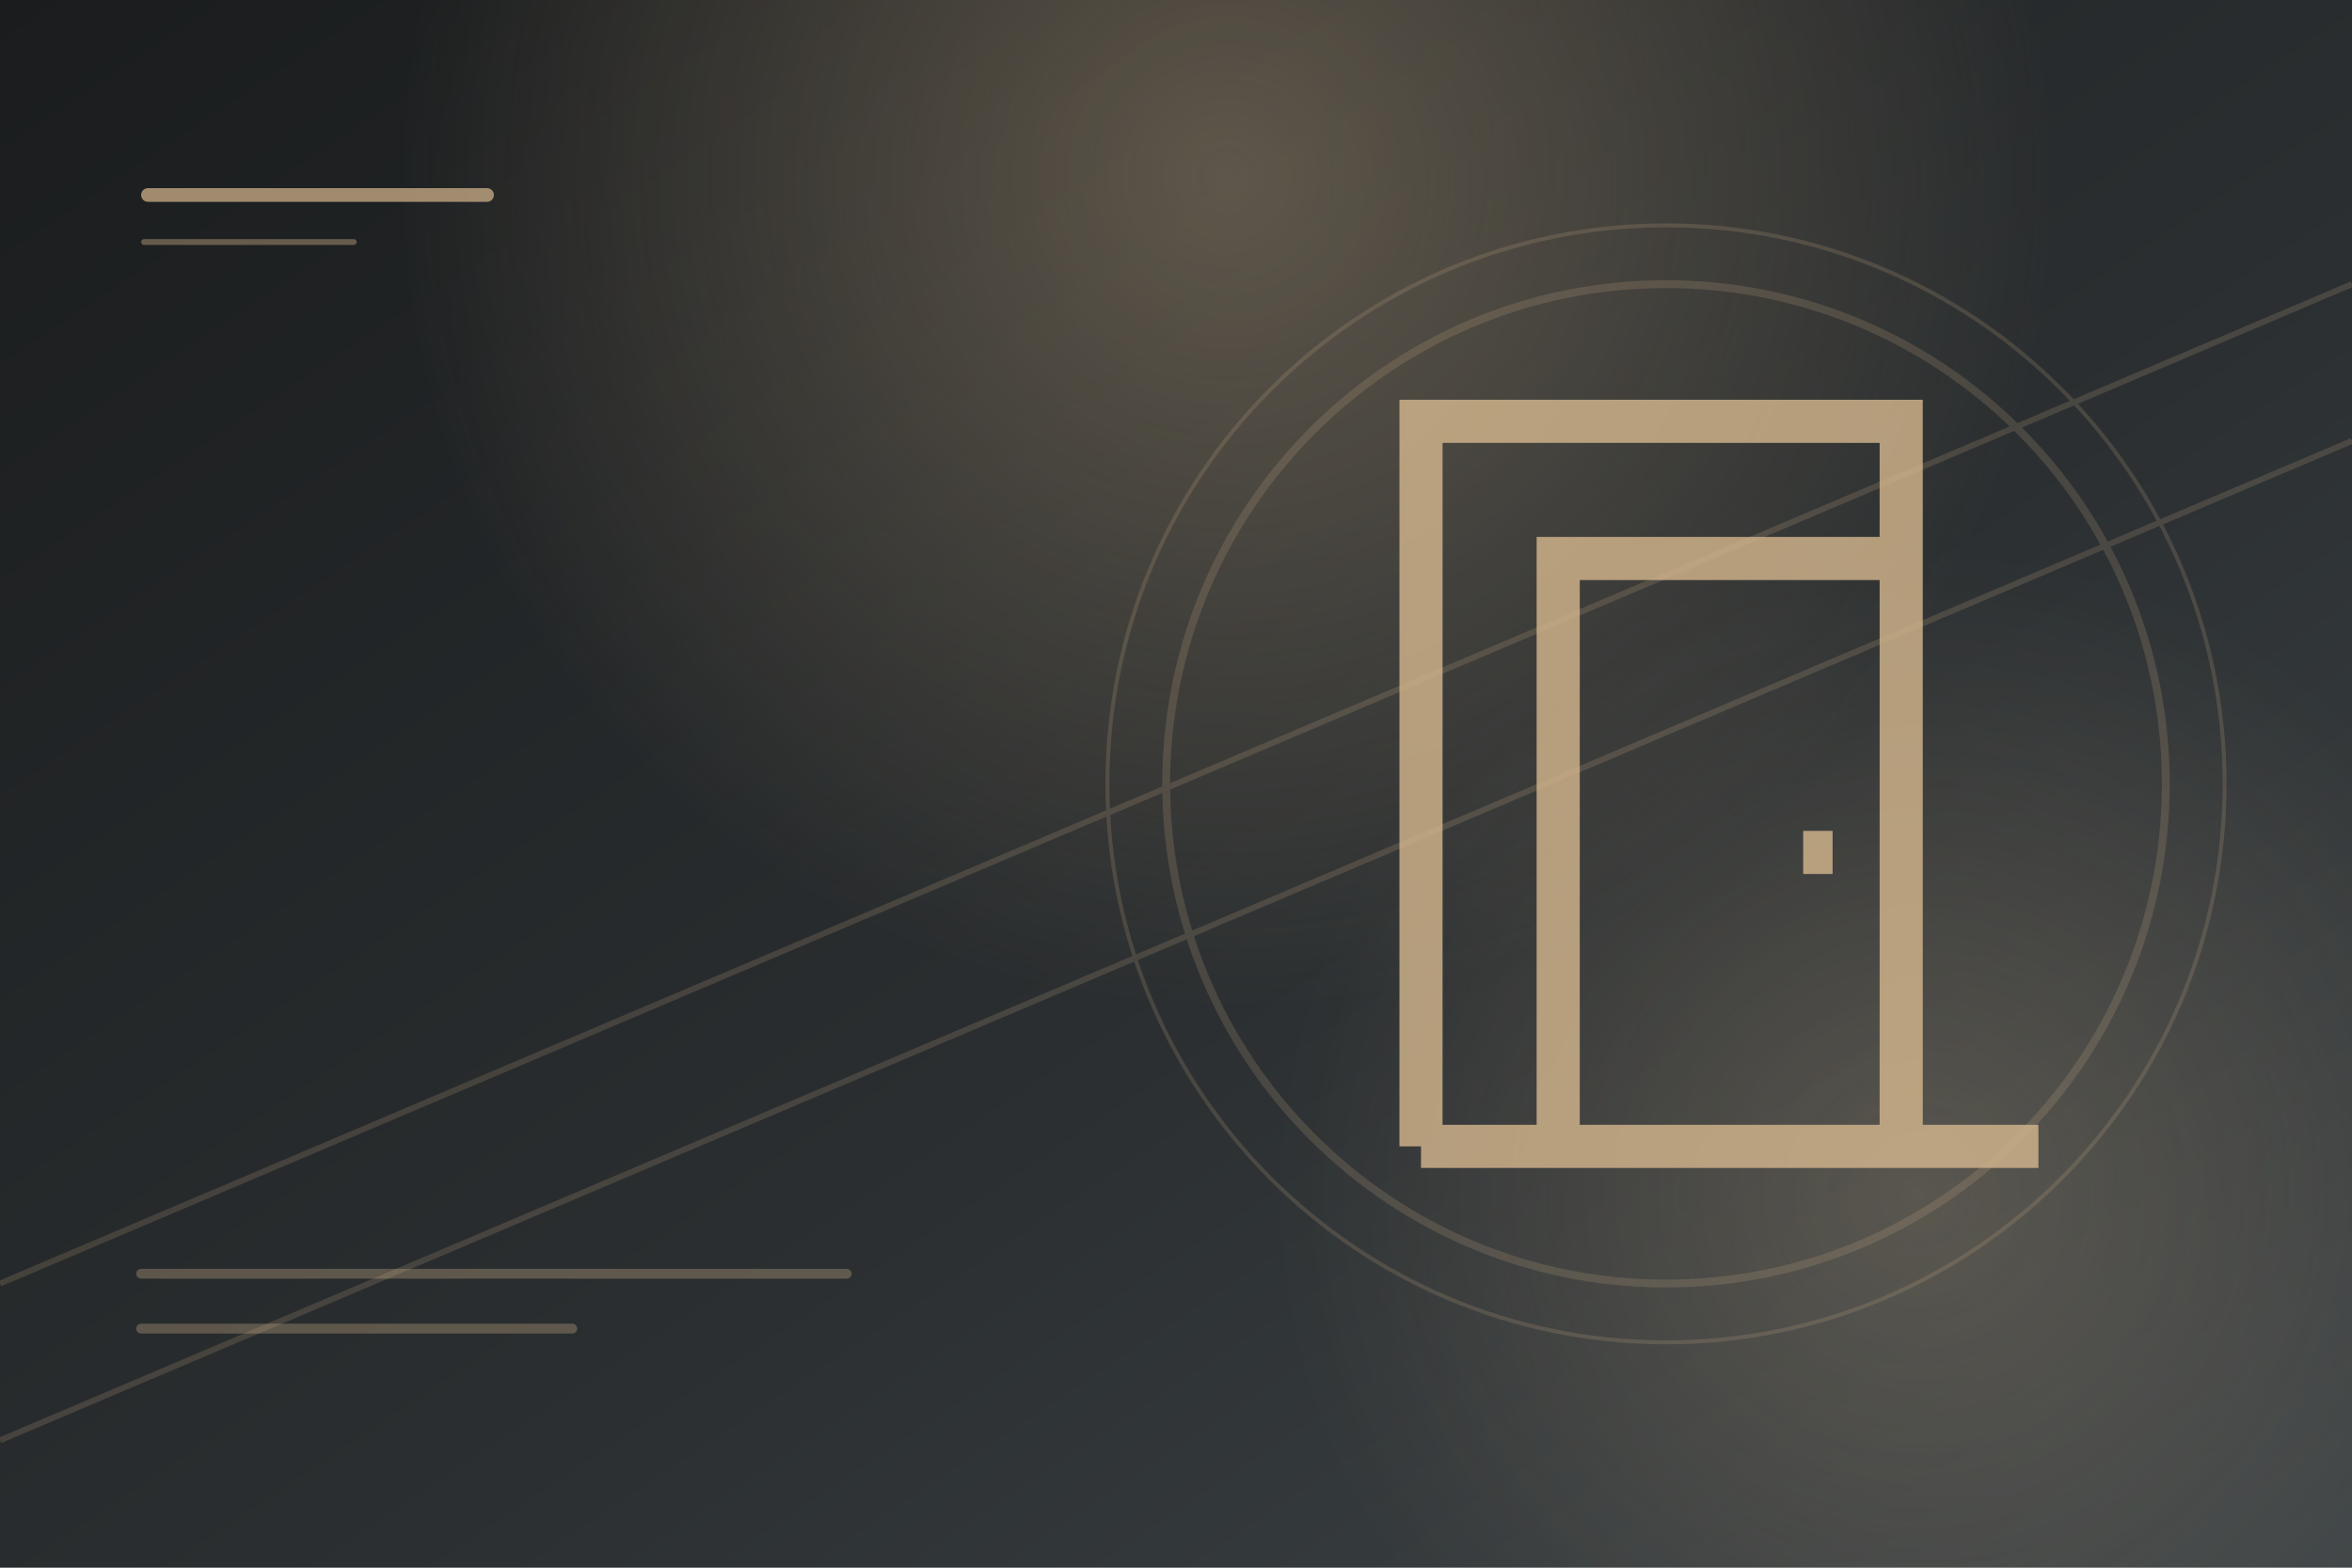
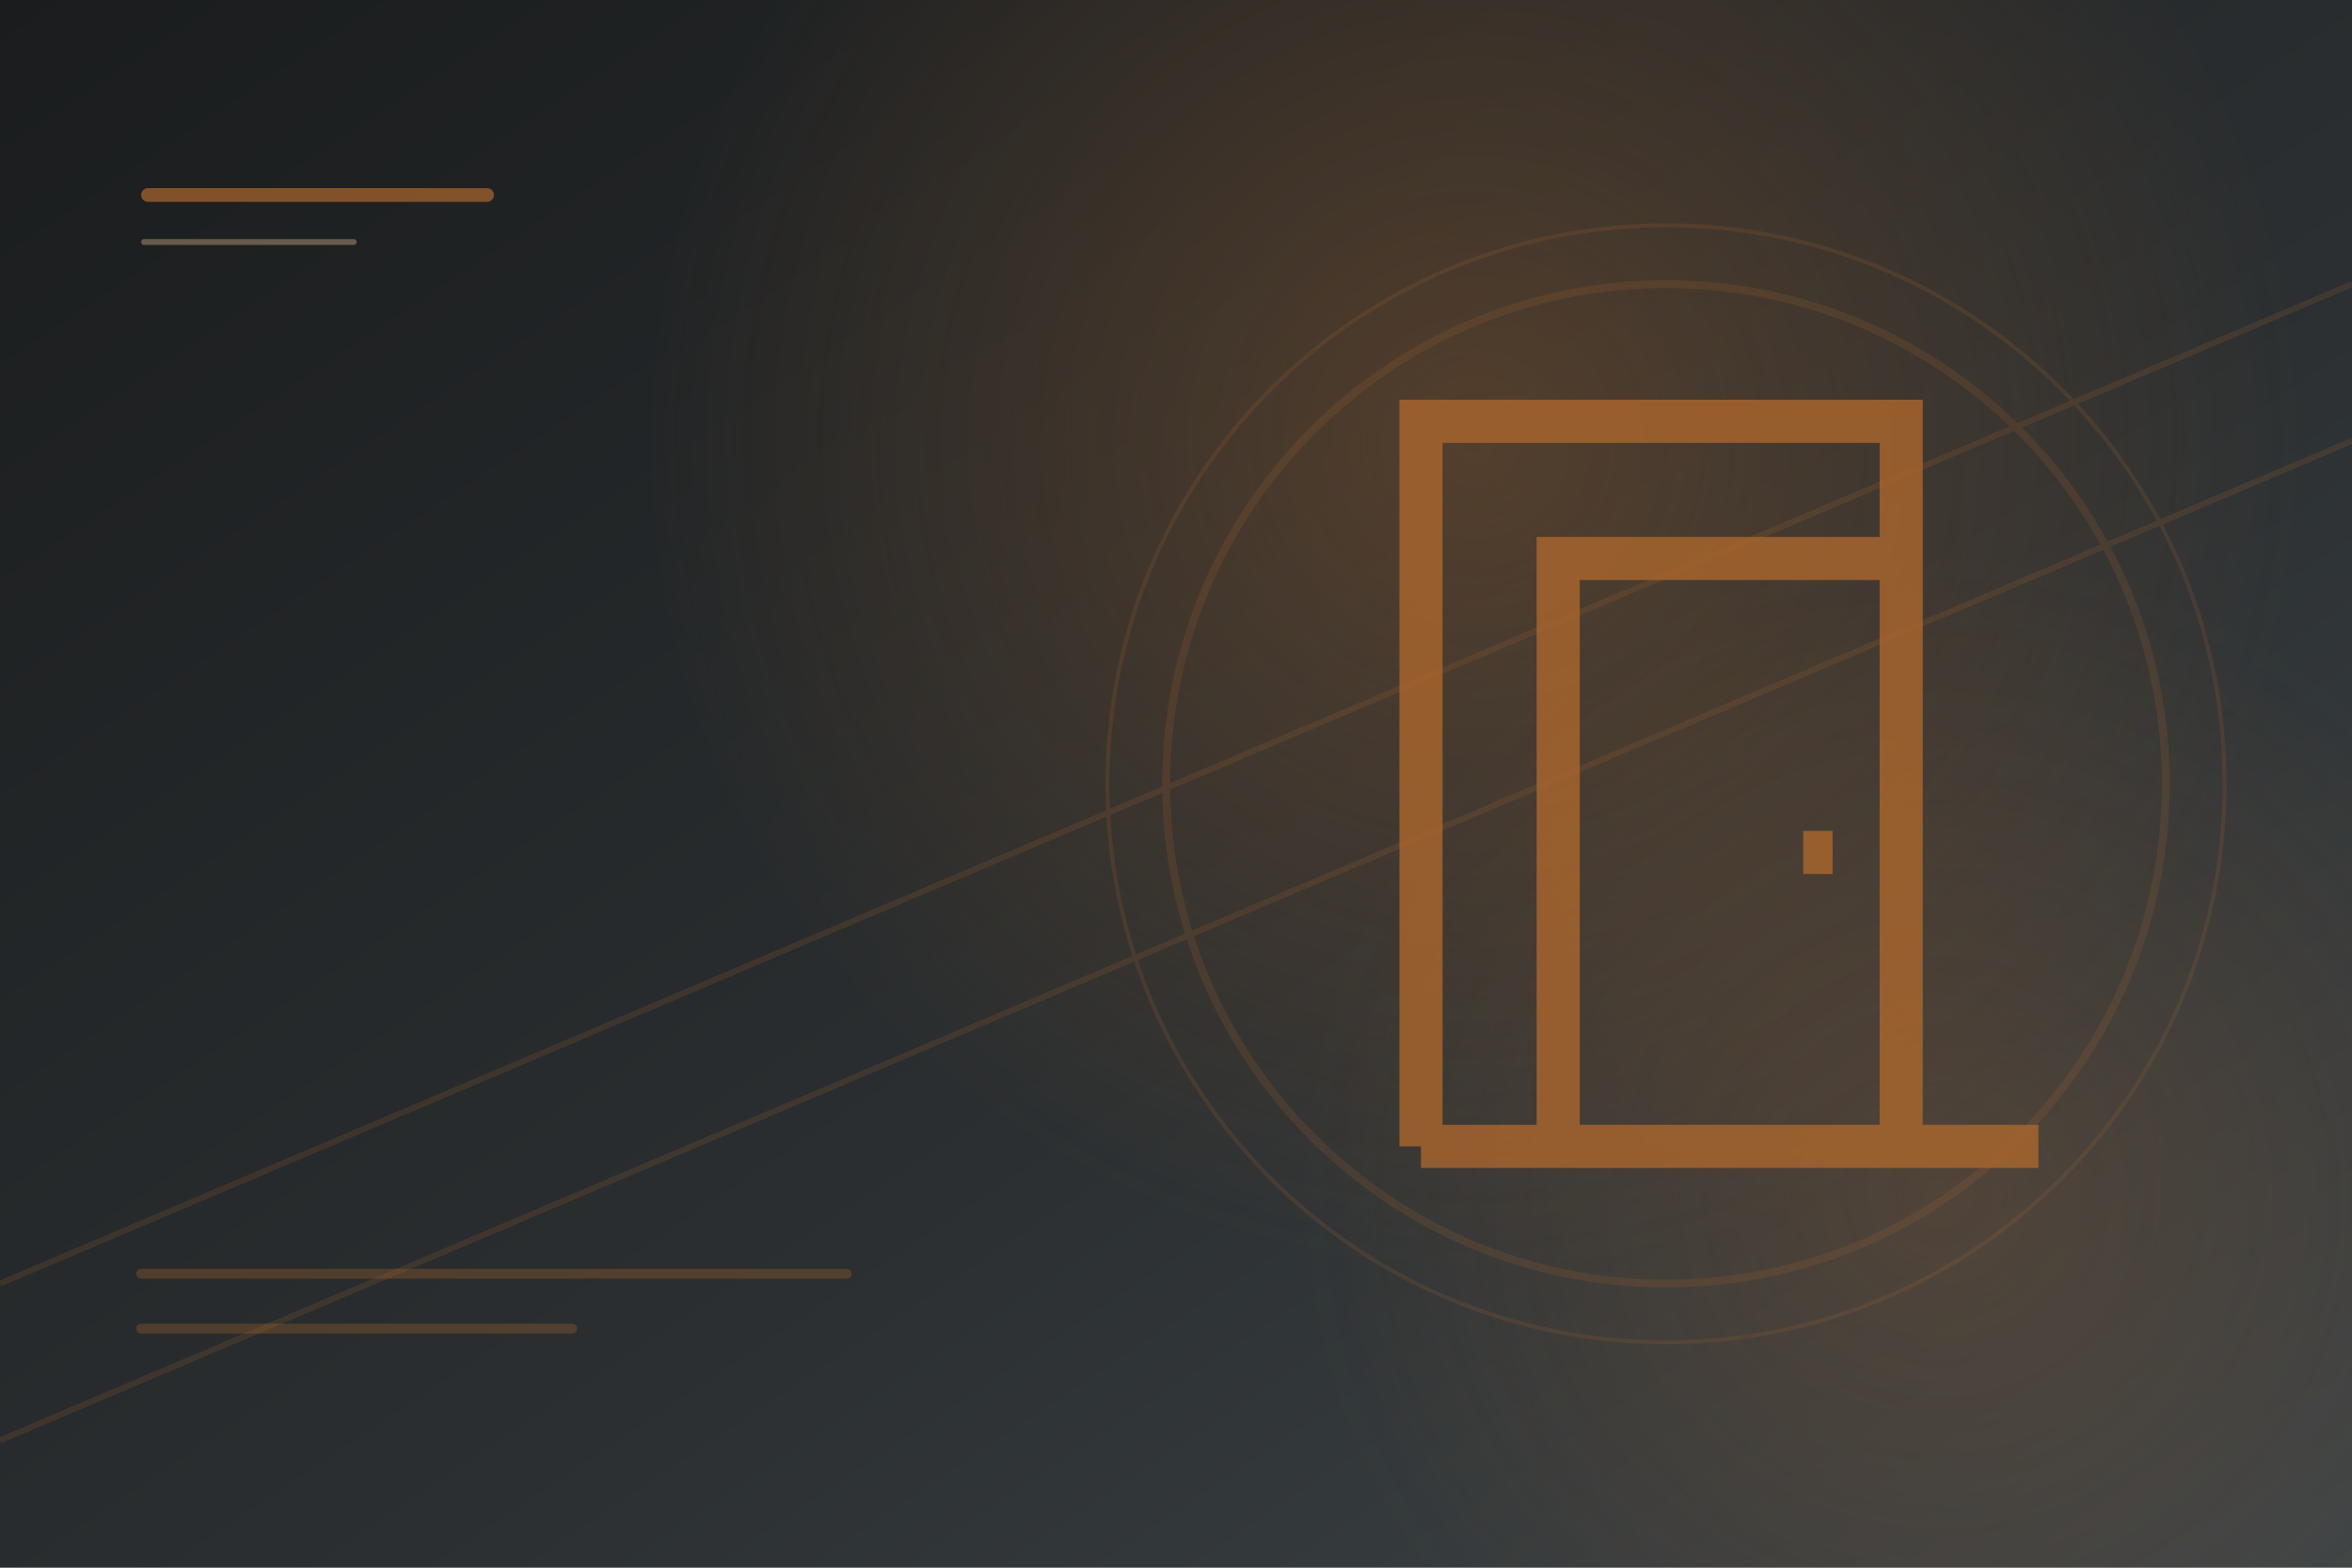
<svg xmlns="http://www.w3.org/2000/svg" width="1200" height="800" viewBox="0 0 1200 800" preserveAspectRatio="xMidYMid meet" role="img" aria-labelledby="title desc">
  <defs>
    <linearGradient id="bg" x1="0" y1="0" x2="1" y2="1">
      <stop stop-color="#1a1c1d" />
      <stop offset=".58" stop-color="#2b2f31" />
      <stop offset="1" stop-color="#3e4447" />
    </linearGradient>
    <radialGradient id="glow">
-       <stop stop-color="#d2b48c" stop-opacity=".34" />
-       <stop offset="1" stop-color="#d2b48c" stop-opacity="0" />
+       <stop stop-color="#a8652d" stop-opacity=".34" />
+       <stop offset="1" stop-color="#a8652d" stop-opacity="0" />
    </radialGradient>
  </defs>
  <rect width="1200" height="800" fill="url(#bg)" />
-   <circle cx="626" cy="92" r="420" fill="url(#glow)" />
-   <circle cx="979" cy="610" r="330" fill="url(#glow)" opacity=".7" />
-   <g fill="none" stroke="#d2b48c" opacity=".18">
+   <circle cx="752" cy="227" r="420" fill="url(#glow)" />
+   <circle cx="990" cy="610" r="330" fill="url(#glow)" opacity=".7" />
+   <g fill="none" stroke="#a8652d" opacity=".18">
    <path d="M0 655 1200 145M0 735 1200 225" stroke-width="3" />
    <circle cx="850" cy="400" r="255" stroke-width="4" />
    <circle cx="850" cy="400" r="285" stroke-width="2" />
  </g>
-   <g color="#d2b48c" opacity=".82">
+   <g color="#a8652d" opacity=".82">
    <path d="M725 585V215h245v370M725 585h315M795 585V285h175M920 435h15" fill="none" stroke="currentColor" stroke-width="22" />
  </g>
-   <rect x="72" y="96" width="180" height="7" rx="3.5" fill="#d2b48c" opacity=".72" />
+   <rect x="72" y="96" width="180" height="7" rx="3.5" fill="#a8652d" opacity=".72" />
  <rect x="72" y="122" width="110" height="3" rx="1.5" fill="#d2b48c" opacity=".4" />
-   <path d="M72 650h360M72 678h220" stroke="#d2b48c" stroke-width="5" stroke-linecap="round" opacity=".32" />
+   <path d="M72 650h360M72 678h220" stroke="#a8652d" stroke-width="5" stroke-linecap="round" opacity=".32" />
</svg>
